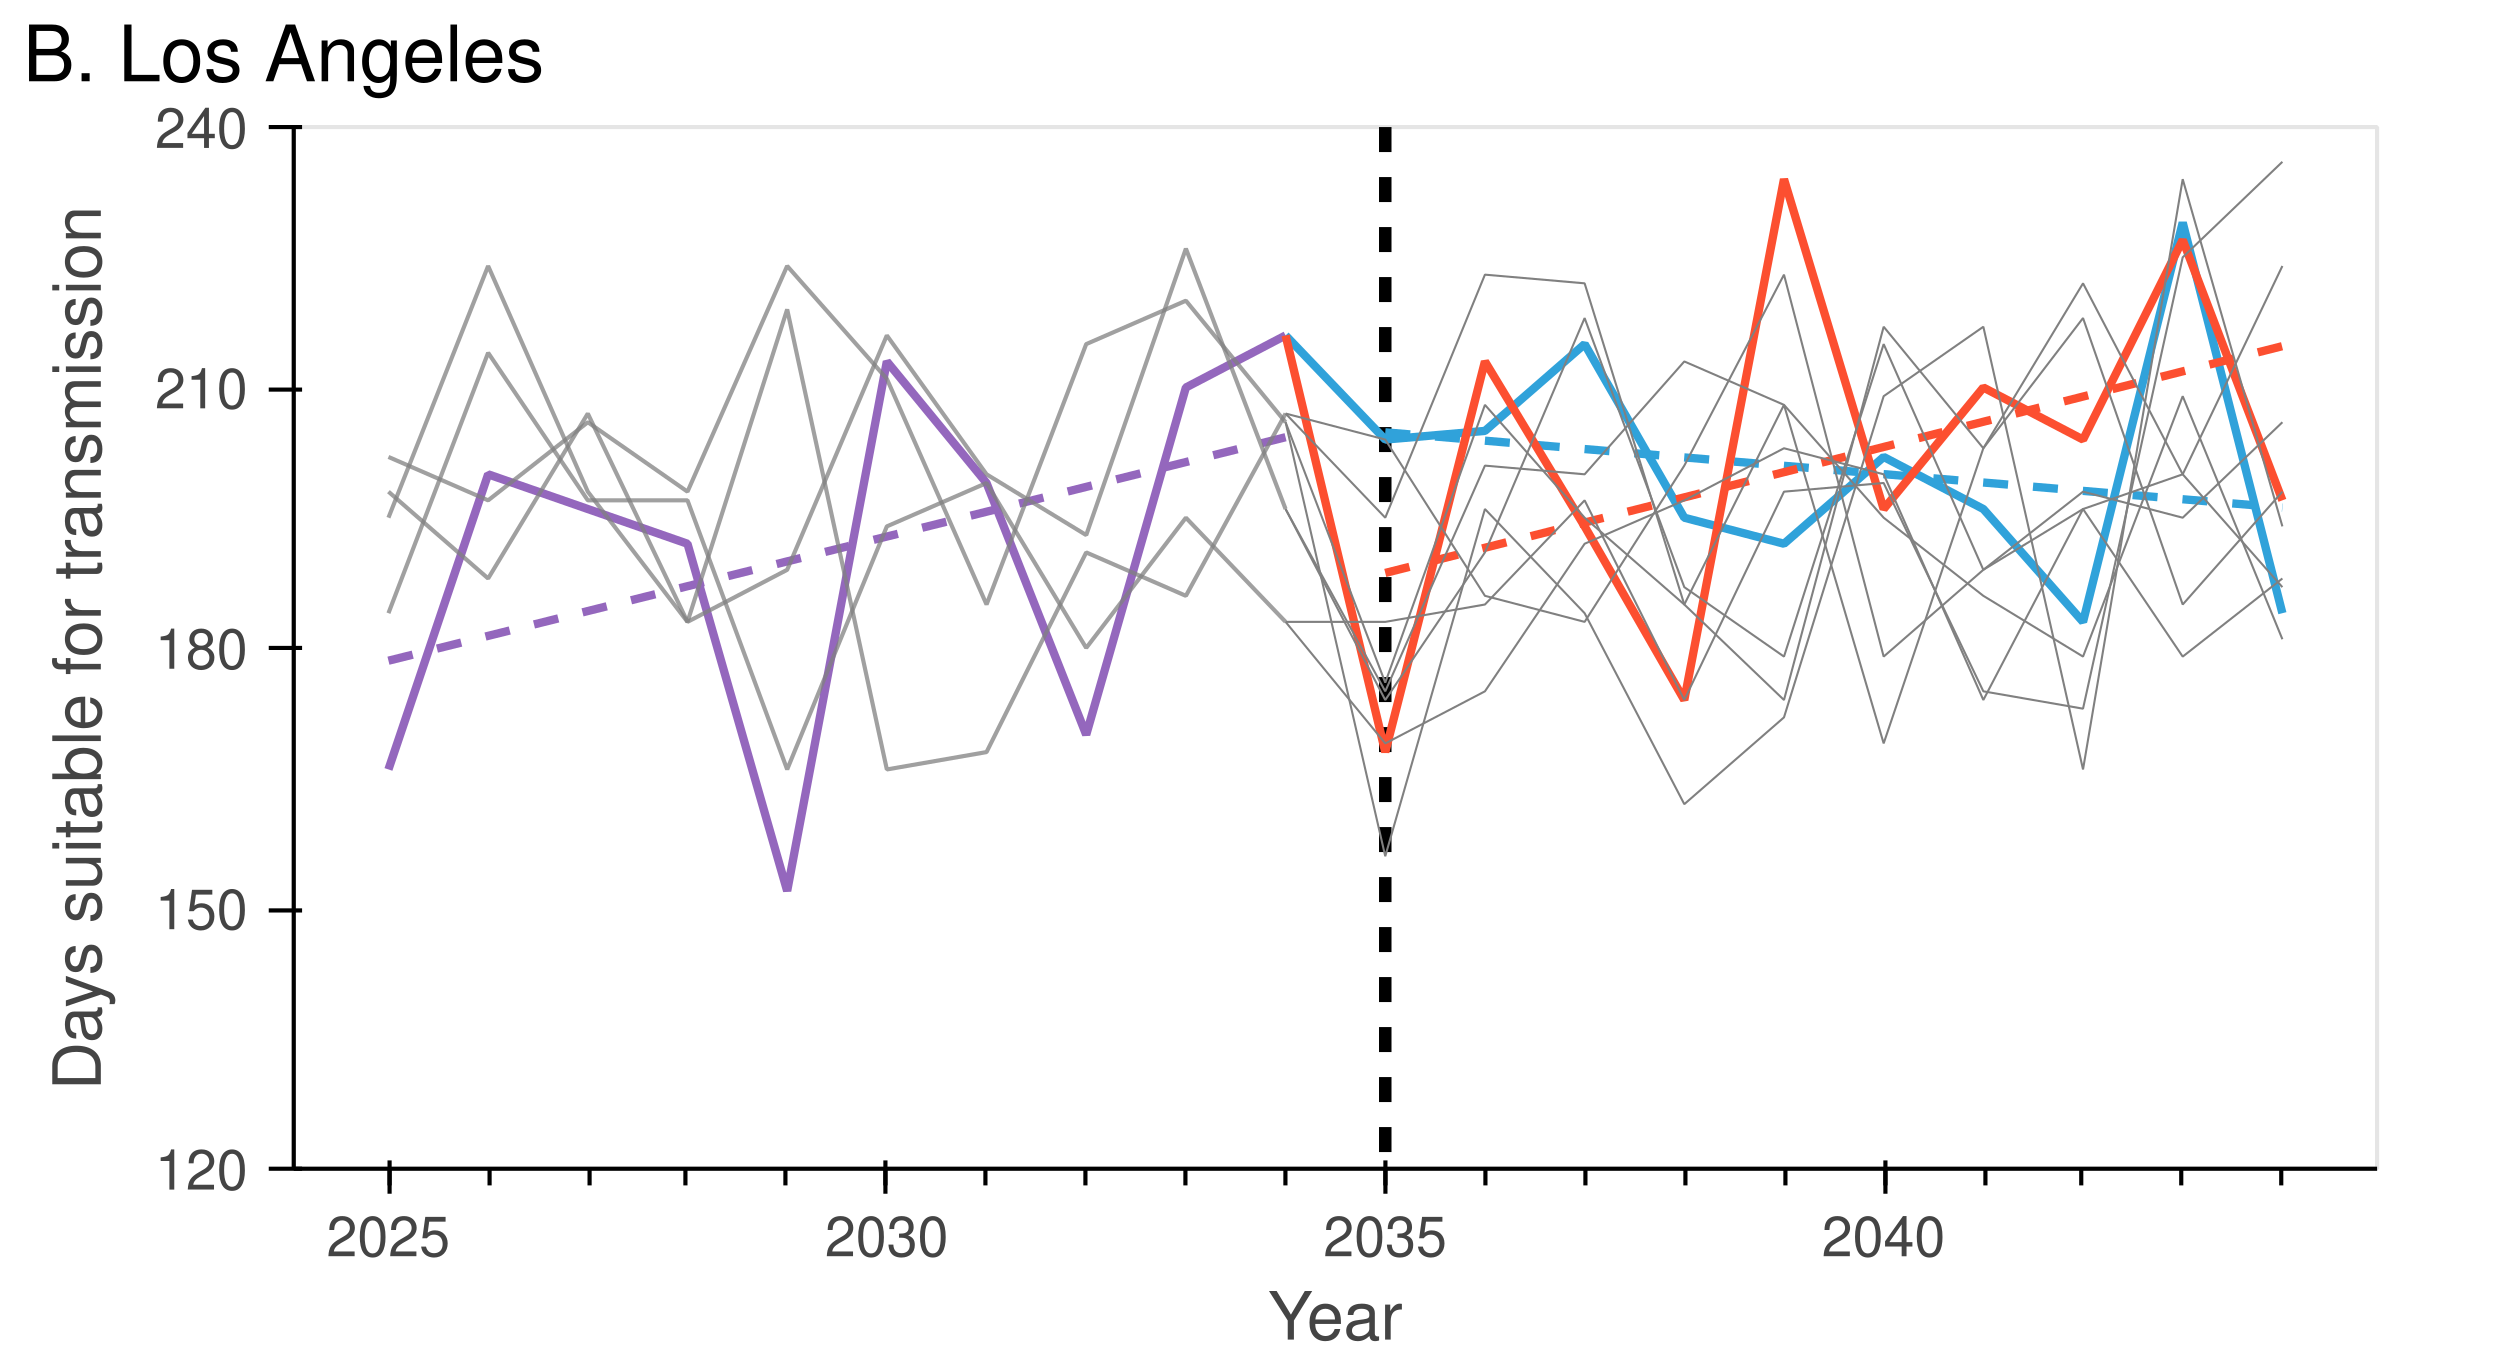
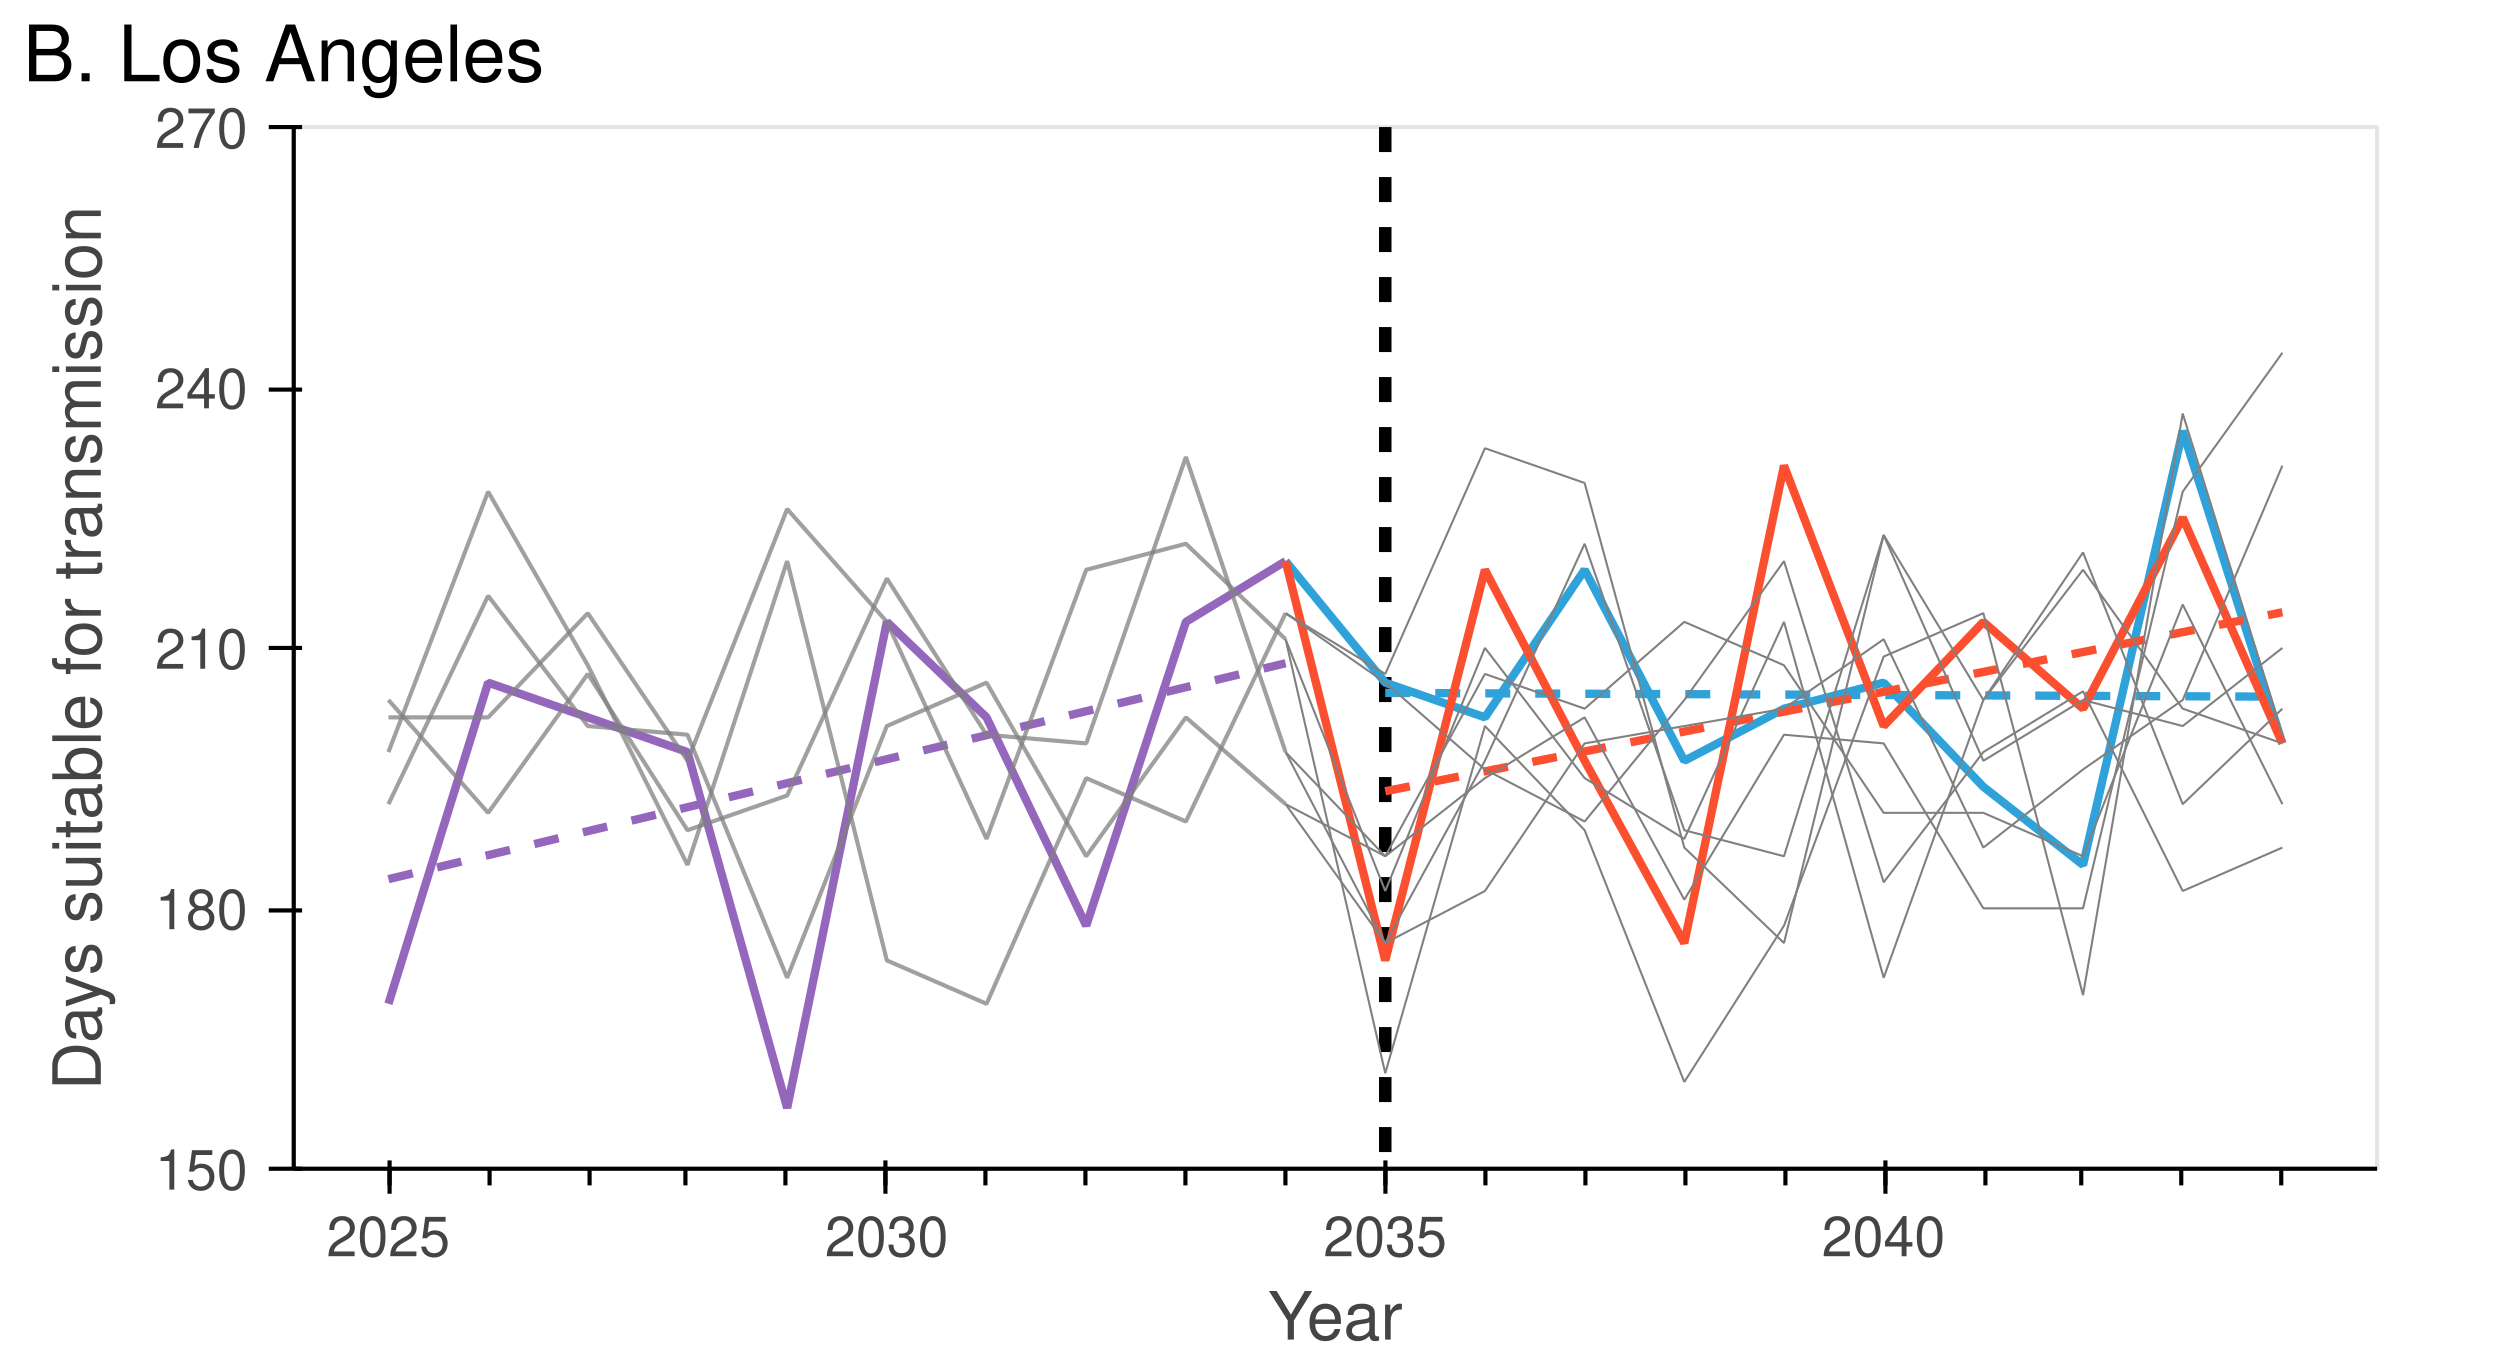
<svg xmlns="http://www.w3.org/2000/svg" version="1.1" width="600" height="329">
  <defs>
-     <clipPath id="IuzJtmaEtVXC">
+     <clipPath id="hmxNpJeAOuxR">
      <path fill="none" stroke="none" d="M 70.5 30.5 L 570.5 30.5 L 570.5 280.5 L 70.5 280.5 L 70.5 30.5 Z" />
    </clipPath>
-     <clipPath id="hfayhLcFhTrq">
+     <clipPath id="ippFHFNRCxQX">
      <path fill="none" stroke="none" d="M 70.5 30.5 L 570.5 30.5 L 570.5 280.5 L 70.5 280.5 L 70.5 30.5 Z" />
    </clipPath>
-     <clipPath id="tuStxnWHINKe">
+     <clipPath id="wHEPOpUPETwF">
      <path fill="none" stroke="none" d="M 70.5 30.5 L 570.5 30.5 L 570.5 280.5 L 70.5 280.5 L 70.5 30.5 Z" />
    </clipPath>
-     <clipPath id="QpmNACKlwhMK">
+     <clipPath id="IapDIhexvvVw">
      <path fill="none" stroke="none" d="M 70.5 30.5 L 570.5 30.5 L 570.5 280.5 L 70.5 280.5 L 70.5 30.5 Z" />
    </clipPath>
-     <clipPath id="VlozmHpPZetF">
+     <clipPath id="xZUyfIxxTlCU">
      <path fill="none" stroke="none" d="M 70.5 30.5 L 570.5 30.5 L 570.5 280.5 L 70.5 280.5 L 70.5 30.5 Z" />
    </clipPath>
-     <clipPath id="nshTTxmWAxTZ">
+     <clipPath id="EiBFUwPnumll">
      <path fill="none" stroke="none" d="M 70.5 30.5 L 570.5 30.5 L 570.5 280.5 L 70.5 280.5 L 70.5 30.5 Z" />
    </clipPath>
-     <clipPath id="mLEfbCmmxDAT">
+     <clipPath id="WoAfKBmSSpGM">
      <path fill="none" stroke="none" d="M 70.5 30.5 L 570.5 30.5 L 570.5 280.5 L 70.5 280.5 L 70.5 30.5 Z" />
    </clipPath>
-     <clipPath id="gyUmmnzxSBcd">
+     <clipPath id="aHfNFdJBNBkd">
      <path fill="none" stroke="none" d="M 70.5 30.5 L 570.5 30.5 L 570.5 280.5 L 70.5 280.5 L 70.5 30.5 Z" />
    </clipPath>
-     <clipPath id="eoqgZWcLVVDh">
+     <clipPath id="RLyyvcQJoVXZ">
      <path fill="none" stroke="none" d="M 70.5 30.5 L 570.5 30.5 L 570.5 280.5 L 70.5 280.5 L 70.5 30.5 Z" />
    </clipPath>
-     <clipPath id="KaSMZUhVZfgw">
+     <clipPath id="mIMQSiPUGTVv">
      <path fill="none" stroke="none" d="M 70.5 30.5 L 570.5 30.5 L 570.5 280.5 L 70.5 280.5 L 70.5 30.5 Z" />
    </clipPath>
-     <clipPath id="XaRCTERCxLnq">
+     <clipPath id="AQPNUfnEzWQk">
      <path fill="none" stroke="none" d="M 70.5 30.5 L 570.5 30.5 L 570.5 280.5 L 70.5 280.5 L 70.5 30.5 Z" />
    </clipPath>
-     <clipPath id="rbFZRIFggEHq">
+     <clipPath id="SJxrPZnfkutL">
      <path fill="none" stroke="none" d="M 70.5 30.5 L 570.5 30.5 L 570.5 280.5 L 70.5 280.5 L 70.5 30.5 Z" />
    </clipPath>
-     <clipPath id="JuaONEJNWWPx">
+     <clipPath id="tCkHQDKxtkFT">
      <path fill="none" stroke="none" d="M 70.5 30.5 L 570.5 30.5 L 570.5 280.5 L 70.5 280.5 L 70.5 30.5 Z" />
    </clipPath>
-     <clipPath id="qWokyIEgvuiU">
+     <clipPath id="KqrTZecDCnCM">
      <path fill="none" stroke="none" d="M 70.5 30.5 L 570.5 30.5 L 570.5 280.5 L 70.5 280.5 L 70.5 30.5 Z" />
    </clipPath>
-     <clipPath id="xkktwPpaploQ">
+     <clipPath id="auuXUhtWCUnA">
      <path fill="none" stroke="none" d="M 70.5 30.5 L 570.5 30.5 L 570.5 280.5 L 70.5 280.5 L 70.5 30.5 Z" />
    </clipPath>
-     <clipPath id="kUSSkLRlAkCc">
+     <clipPath id="ALdGbkDHmmQM">
      <path fill="none" stroke="none" d="M 70.5 30.5 L 570.5 30.5 L 570.5 280.5 L 70.5 280.5 L 70.5 30.5 Z" />
    </clipPath>
-     <clipPath id="sKxMuzOPEcCD">
+     <clipPath id="UsukygQGiEDT">
      <path fill="none" stroke="none" d="M 70.5 30.5 L 570.5 30.5 L 570.5 280.5 L 70.5 280.5 L 70.5 30.5 Z" />
    </clipPath>
-     <clipPath id="TrDQvkHfLHgM">
+     <clipPath id="ROJdIqDFcCpm">
      <path fill="none" stroke="none" d="M 70.5 30.5 L 570.5 30.5 L 570.5 280.5 L 70.5 280.5 L 70.5 30.5 Z" />
    </clipPath>
-     <clipPath id="nAPdQlXSsTdi">
+     <clipPath id="fqanagwHZvMb">
      <path fill="none" stroke="none" d="M 70.5 30.5 L 570.5 30.5 L 570.5 280.5 L 70.5 280.5 L 70.5 30.5 Z" />
    </clipPath>
-     <clipPath id="rTkRFyAVBXQB">
+     <clipPath id="ppaqQWpqtCIL">
      <path fill="none" stroke="none" d="M 70.5 30.5 L 570.5 30.5 L 570.5 280.5 L 70.5 280.5 L 70.5 30.5 Z" />
    </clipPath>
-     <clipPath id="qnnzswINPFIP">
+     <clipPath id="xJTRXyethOzb">
      <path fill="none" stroke="none" d="M 70.5 30.5 L 570.5 30.5 L 570.5 280.5 L 70.5 280.5 L 70.5 30.5 Z" />
    </clipPath>
-     <clipPath id="ZTlWgbGeTUZu">
+     <clipPath id="wCwmUefyNyAX">
      <path fill="none" stroke="none" d="M 70.5 30.5 L 570.5 30.5 L 570.5 280.5 L 70.5 280.5 L 70.5 30.5 Z" />
    </clipPath>
-     <clipPath id="GHDqmDGabhTI">
+     <clipPath id="mHEDTmzdSzPq">
      <path fill="none" stroke="none" d="M 70.5 30.5 L 570.5 30.5 L 570.5 280.5 L 70.5 280.5 L 70.5 30.5 Z" />
    </clipPath>
  </defs>
  <path fill="none" stroke="#e5e5e5" paint-order="fill" d="M 70.5 30.5 L 570.5 30.5 L 570.5 280.5 L 70.5 280.5 L 70.5 30.5 Z" stroke-linejoin="bevel" stroke-miterlimit="10" />
-   <path fill="none" stroke="black" paint-order="fill" d="M 332.462 30.5 L 332.462 280.5" stroke-linejoin="bevel" stroke-miterlimit="10" stroke-width="3" stroke-dasharray="6" clip-path="url(#tuStxnWHINKe)" />
-   <path fill="none" stroke="#9467bd" paint-order="fill" d="M 93.227 184.667 L 117.151 113.833 L 141.074 122.167 L 164.998 130.5 L 188.921 213.833 L 212.844 86.75 L 236.768 115.917 L 260.691 176.333 L 284.615 93 L 308.538 80.5" stroke-linejoin="bevel" stroke-miterlimit="10" stroke-width="2" clip-path="url(#QpmNACKlwhMK)" />
-   <path fill="none" stroke="#9467bd" paint-order="fill" d="M 93.227 158.568 L 117.151 152.609 L 141.074 146.649 L 164.998 140.689 L 188.921 134.73 L 212.844 128.77 L 236.768 122.811 L 260.691 116.851 L 284.615 110.891 L 308.538 104.932" stroke-linejoin="bevel" stroke-miterlimit="10" stroke-width="2" stroke-dasharray="6" clip-path="url(#VlozmHpPZetF)" />
-   <path fill="none" stroke="#30a2da" paint-order="fill" d="M 308.538 80.5 L 332.462 105.5 L 356.385 103.417 L 380.309 82.583 L 404.232 124.25 L 428.156 130.5 L 452.079 109.667 L 476.002 122.167 L 499.926 149.25 L 523.849 53.417 L 547.773 147.167" stroke-linejoin="bevel" stroke-miterlimit="10" stroke-width="2" clip-path="url(#nshTTxmWAxTZ)" />
-   <path fill="none" stroke="#30a2da" paint-order="fill" d="M 332.462 103.758 L 356.385 105.765 L 380.309 107.773 L 404.232 109.78 L 428.156 111.788 L 452.079 113.795 L 476.002 115.803 L 499.926 117.811 L 523.849 119.818 L 547.773 121.826" stroke-linejoin="bevel" stroke-miterlimit="10" stroke-width="2" stroke-dasharray="6" clip-path="url(#mLEfbCmmxDAT)" />
-   <path fill="none" stroke="#fc4f30" paint-order="fill" d="M 308.538 80.5 L 332.462 180.5 L 356.385 86.75 L 380.309 126.333 L 404.232 168 L 428.156 43 L 452.079 122.167 L 476.002 93 L 499.926 105.5 L 523.849 57.583 L 547.773 120.083" stroke-linejoin="bevel" stroke-miterlimit="10" stroke-width="2" clip-path="url(#gyUmmnzxSBcd)" />
-   <path fill="none" stroke="#fc4f30" paint-order="fill" d="M 332.462 137.508 L 356.385 131.46 L 380.309 125.412 L 404.232 119.364 L 428.156 113.316 L 452.079 107.268 L 476.002 101.22 L 499.926 95.172 L 523.849 89.124 L 547.773 83.076" stroke-linejoin="bevel" stroke-miterlimit="10" stroke-width="2" stroke-dasharray="6" clip-path="url(#eoqgZWcLVVDh)" />
-   <path fill="none" stroke="rgb(128,128,128)" paint-order="fill" d="M 93.227 109.667 L 117.151 120.083 L 141.074 101.333 L 164.998 118 L 188.921 63.833 L 212.844 90.917 L 236.768 145.083 L 260.691 82.583 L 284.615 72.167 L 308.538 101.333" stroke-opacity="0.749" stroke-linejoin="bevel" stroke-miterlimit="10" clip-path="url(#KaSMZUhVZfgw)" />
-   <path fill="none" stroke="grey" paint-order="fill" d="M 308.538 101.333 L 332.462 163.833 L 356.385 97.167 L 380.309 124.25 L 404.232 145.083 L 428.156 97.167 L 452.079 178.417 L 476.002 107.583 L 499.926 68 L 523.849 113.833 L 547.773 140.917" stroke-linejoin="bevel" stroke-miterlimit="10" stroke-width="0.5" clip-path="url(#XaRCTERCxLnq)" />
-   <path fill="none" stroke="grey" paint-order="fill" d="M 308.538 101.333 L 332.462 205.5 L 356.385 122.167 L 380.309 147.167 L 404.232 193 L 428.156 172.167 L 452.079 95.083 L 476.002 78.417 L 499.926 184.667 L 523.849 43 L 547.773 126.333" stroke-linejoin="bevel" stroke-miterlimit="10" stroke-width="0.5" clip-path="url(#rbFZRIFggEHq)" />
-   <path fill="none" stroke="rgb(128,128,128)" paint-order="fill" d="M 93.227 118 L 117.151 138.833 L 141.074 99.25 L 164.998 149.25 L 188.921 136.75 L 212.844 80.5 L 236.768 113.833 L 260.691 128.417 L 284.615 59.667 L 308.538 122.167" stroke-opacity="0.749" stroke-linejoin="bevel" stroke-miterlimit="10" clip-path="url(#JuaONEJNWWPx)" />
-   <path fill="none" stroke="grey" paint-order="fill" d="M 308.538 122.167 L 332.462 165.917 L 356.385 111.75 L 380.309 113.833 L 404.232 86.75 L 428.156 97.167 L 452.079 124.25 L 476.002 143 L 499.926 157.583 L 523.849 95.083 L 547.773 153.417" stroke-linejoin="bevel" stroke-miterlimit="10" stroke-width="0.5" clip-path="url(#qWokyIEgvuiU)" />
-   <path fill="none" stroke="grey" paint-order="fill" d="M 308.538 122.167 L 332.462 168 L 356.385 132.583 L 380.309 76.333 L 404.232 140.917 L 428.156 157.583 L 452.079 82.583 L 476.002 136.75 L 499.926 118 L 523.849 124.25 L 547.773 101.333" stroke-linejoin="bevel" stroke-miterlimit="10" stroke-width="0.5" clip-path="url(#xkktwPpaploQ)" />
-   <path fill="none" stroke="rgb(128,128,128)" paint-order="fill" d="M 93.227 124.25 L 117.151 63.833 L 141.074 118 L 164.998 149.25 L 188.921 74.25 L 212.844 184.667 L 236.768 180.5 L 260.691 132.583 L 284.615 143 L 308.538 99.25" stroke-opacity="0.749" stroke-linejoin="bevel" stroke-miterlimit="10" clip-path="url(#kUSSkLRlAkCc)" />
-   <path fill="none" stroke="grey" paint-order="fill" d="M 308.538 99.25 L 332.462 124.25 L 356.385 65.917 L 380.309 68 L 404.232 145.083 L 428.156 168 L 452.079 78.417 L 476.002 107.583 L 499.926 76.333 L 523.849 145.083 L 547.773 118" stroke-linejoin="bevel" stroke-miterlimit="10" stroke-width="0.5" clip-path="url(#sKxMuzOPEcCD)" />
-   <path fill="none" stroke="grey" paint-order="fill" d="M 308.538 99.25 L 332.462 105.5 L 356.385 143 L 380.309 149.25 L 404.232 111.75 L 428.156 65.917 L 452.079 157.583 L 476.002 136.75 L 499.926 122.167 L 523.849 157.583 L 547.773 138.833" stroke-linejoin="bevel" stroke-miterlimit="10" stroke-width="0.5" clip-path="url(#TrDQvkHfLHgM)" />
-   <path fill="none" stroke="rgb(128,128,128)" paint-order="fill" d="M 93.227 147.167 L 117.151 84.667 L 141.074 120.083 L 164.998 120.083 L 188.921 184.667 L 212.844 126.333 L 236.768 115.917 L 260.691 155.5 L 284.615 124.25 L 308.538 149.25" stroke-opacity="0.749" stroke-linejoin="bevel" stroke-miterlimit="10" clip-path="url(#nAPdQlXSsTdi)" />
-   <path fill="none" stroke="grey" paint-order="fill" d="M 308.538 149.25 L 332.462 149.25 L 356.385 145.083 L 380.309 120.083 L 404.232 168 L 428.156 118 L 452.079 115.917 L 476.002 165.917 L 499.926 170.083 L 523.849 61.75 L 547.773 38.833" stroke-linejoin="bevel" stroke-miterlimit="10" stroke-width="0.5" clip-path="url(#rTkRFyAVBXQB)" />
-   <path fill="none" stroke="grey" paint-order="fill" d="M 308.538 149.25 L 332.462 178.417 L 356.385 165.917 L 380.309 130.5 L 404.232 120.083 L 428.156 107.583 L 452.079 113.833 L 476.002 168 L 499.926 122.167 L 523.849 113.833 L 547.773 63.833" stroke-linejoin="bevel" stroke-miterlimit="10" stroke-width="0.5" clip-path="url(#qnnzswINPFIP)" />
+   <path fill="none" stroke="black" paint-order="fill" d="M 332.462 30.5 L 332.462 280.5" stroke-linejoin="bevel" stroke-miterlimit="10" stroke-width="3" stroke-dasharray="6" clip-path="url(#wHEPOpUPETwF)" />
+   <path fill="none" stroke="#9467bd" paint-order="fill" d="M 93.227 240.917 L 117.151 163.833 L 141.074 172.167 L 164.998 180.5 L 188.921 265.917 L 212.844 149.25 L 236.768 172.167 L 260.691 222.167 L 284.615 149.25 L 308.538 134.667" stroke-linejoin="bevel" stroke-miterlimit="10" stroke-width="2" clip-path="url(#IapDIhexvvVw)" />
+   <path fill="none" stroke="#9467bd" paint-order="fill" d="M 93.227 210.992 L 117.151 205.235 L 141.074 199.477 L 164.998 193.72 L 188.921 187.962 L 212.844 182.205 L 236.768 176.447 L 260.691 170.689 L 284.615 164.932 L 308.538 159.174" stroke-linejoin="bevel" stroke-miterlimit="10" stroke-width="2" stroke-dasharray="6" clip-path="url(#xZUyfIxxTlCU)" />
+   <path fill="none" stroke="#30a2da" paint-order="fill" d="M 308.538 134.667 L 332.462 163.833 L 356.385 172.167 L 380.309 136.75 L 404.232 182.583 L 428.156 170.083 L 452.079 163.833 L 476.002 188.833 L 499.926 207.583 L 523.849 103.417 L 547.773 178.417" stroke-linejoin="bevel" stroke-miterlimit="10" stroke-width="2" clip-path="url(#EiBFUwPnumll)" />
+   <path fill="none" stroke="#30a2da" paint-order="fill" d="M 332.462 166.295 L 356.385 166.396 L 380.309 166.497 L 404.232 166.598 L 428.156 166.699 L 452.079 166.801 L 476.002 166.902 L 499.926 167.003 L 523.849 167.104 L 547.773 167.205" stroke-linejoin="bevel" stroke-miterlimit="10" stroke-width="2" stroke-dasharray="6" clip-path="url(#WoAfKBmSSpGM)" />
+   <path fill="none" stroke="#fc4f30" paint-order="fill" d="M 308.538 134.667 L 332.462 230.5 L 356.385 136.75 L 380.309 182.583 L 404.232 226.333 L 428.156 111.75 L 452.079 174.25 L 476.002 149.25 L 499.926 170.083 L 523.849 124.25 L 547.773 178.417" stroke-linejoin="bevel" stroke-miterlimit="10" stroke-width="2" clip-path="url(#aHfNFdJBNBkd)" />
+   <path fill="none" stroke="#fc4f30" paint-order="fill" d="M 332.462 189.894 L 356.385 185.121 L 380.309 180.348 L 404.232 175.576 L 428.156 170.803 L 452.079 166.03 L 476.002 161.258 L 499.926 156.485 L 523.849 151.712 L 547.773 146.939" stroke-linejoin="bevel" stroke-miterlimit="10" stroke-width="2" stroke-dasharray="6" clip-path="url(#RLyyvcQJoVXZ)" />
+   <path fill="none" stroke="rgb(128,128,128)" paint-order="fill" d="M 93.227 172.167 L 117.151 172.167 L 141.074 147.167 L 164.998 182.583 L 188.921 122.167 L 212.844 149.25 L 236.768 201.333 L 260.691 136.75 L 284.615 130.5 L 308.538 153.417" stroke-opacity="0.749" stroke-linejoin="bevel" stroke-miterlimit="10" clip-path="url(#mIMQSiPUGTVv)" />
+   <path fill="none" stroke="grey" paint-order="fill" d="M 308.538 153.417 L 332.462 213.833 L 356.385 155.5 L 380.309 186.75 L 404.232 201.333 L 428.156 149.25 L 452.079 234.667 L 476.002 168 L 499.926 136.75 L 523.849 170.083 L 547.773 178.417" stroke-linejoin="bevel" stroke-miterlimit="10" stroke-width="0.5" clip-path="url(#AQPNUfnEzWQk)" />
+   <path fill="none" stroke="grey" paint-order="fill" d="M 308.538 153.417 L 332.462 257.583 L 356.385 174.25 L 380.309 199.25 L 404.232 259.667 L 428.156 222.167 L 452.079 157.583 L 476.002 147.167 L 499.926 238.833 L 523.849 99.25 L 547.773 176.333" stroke-linejoin="bevel" stroke-miterlimit="10" stroke-width="0.5" clip-path="url(#SJxrPZnfkutL)" />
+   <path fill="none" stroke="rgb(128,128,128)" paint-order="fill" d="M 93.227 168 L 117.151 195.083 L 141.074 161.75 L 164.998 199.25 L 188.921 190.917 L 212.844 138.833 L 236.768 176.333 L 260.691 178.417 L 284.615 109.667 L 308.538 180.5" stroke-opacity="0.749" stroke-linejoin="bevel" stroke-miterlimit="10" clip-path="url(#tCkHQDKxtkFT)" />
+   <path fill="none" stroke="grey" paint-order="fill" d="M 308.538 180.5 L 332.462 205.5 L 356.385 161.75 L 380.309 170.083 L 404.232 149.25 L 428.156 159.667 L 452.079 195.083 L 476.002 195.083 L 499.926 205.5 L 523.849 145.083 L 547.773 193" stroke-linejoin="bevel" stroke-miterlimit="10" stroke-width="0.5" clip-path="url(#KqrTZecDCnCM)" />
+   <path fill="none" stroke="grey" paint-order="fill" d="M 308.538 180.5 L 332.462 226.333 L 356.385 182.583 L 380.309 130.5 L 404.232 199.25 L 428.156 205.5 L 452.079 128.417 L 476.002 182.583 L 499.926 168 L 523.849 174.25 L 547.773 155.5" stroke-linejoin="bevel" stroke-miterlimit="10" stroke-width="0.5" clip-path="url(#auuXUhtWCUnA)" />
+   <path fill="none" stroke="rgb(128,128,128)" paint-order="fill" d="M 93.227 180.5 L 117.151 118 L 141.074 159.667 L 164.998 207.583 L 188.921 134.667 L 212.844 230.5 L 236.768 240.917 L 260.691 186.75 L 284.615 197.167 L 308.538 147.167" stroke-opacity="0.749" stroke-linejoin="bevel" stroke-miterlimit="10" clip-path="url(#ALdGbkDHmmQM)" />
+   <path fill="none" stroke="grey" paint-order="fill" d="M 308.538 147.167 L 332.462 161.75 L 356.385 107.583 L 380.309 115.917 L 404.232 203.417 L 428.156 226.333 L 452.079 128.417 L 476.002 168 L 499.926 132.583 L 523.849 193 L 547.773 170.083" stroke-linejoin="bevel" stroke-miterlimit="10" stroke-width="0.5" clip-path="url(#UsukygQGiEDT)" />
+   <path fill="none" stroke="grey" paint-order="fill" d="M 308.538 147.167 L 332.462 163.833 L 356.385 184.667 L 380.309 197.167 L 404.232 168 L 428.156 134.667 L 452.079 211.75 L 476.002 180.5 L 499.926 165.917 L 523.849 213.833 L 547.773 203.417" stroke-linejoin="bevel" stroke-miterlimit="10" stroke-width="0.5" clip-path="url(#ROJdIqDFcCpm)" />
+   <path fill="none" stroke="rgb(128,128,128)" paint-order="fill" d="M 93.227 193 L 117.151 143 L 141.074 174.25 L 164.998 176.333 L 188.921 234.667 L 212.844 174.25 L 236.768 163.833 L 260.691 205.5 L 284.615 172.167 L 308.538 193" stroke-opacity="0.749" stroke-linejoin="bevel" stroke-miterlimit="10" clip-path="url(#fqanagwHZvMb)" />
+   <path fill="none" stroke="grey" paint-order="fill" d="M 308.538 193 L 332.462 205.5 L 356.385 186.75 L 380.309 172.167 L 404.232 215.917 L 428.156 176.333 L 452.079 178.417 L 476.002 218 L 499.926 218 L 523.849 118 L 547.773 84.667" stroke-linejoin="bevel" stroke-miterlimit="10" stroke-width="0.5" clip-path="url(#ppaqQWpqtCIL)" />
+   <path fill="none" stroke="grey" paint-order="fill" d="M 308.538 193 L 332.462 226.333 L 356.385 213.833 L 380.309 178.417 L 404.232 174.25 L 428.156 170.083 L 452.079 153.417 L 476.002 203.417 L 499.926 184.667 L 523.849 168 L 547.773 111.75" stroke-linejoin="bevel" stroke-miterlimit="10" stroke-width="0.5" clip-path="url(#xJTRXyethOzb)" />
  <path fill="none" stroke="black" paint-order="fill" d="M 70.5 280.5 L 570.5 280.5" stroke-linejoin="bevel" stroke-miterlimit="10" />
  <path fill="none" stroke="black" paint-order="fill" d="M 93.5 286.5 L 93.5 278.5 M 212.5 286.5 L 212.5 278.5 M 332.5 286.5 L 332.5 278.5 M 452.5 286.5 L 452.5 278.5" stroke-linejoin="bevel" stroke-miterlimit="10" />
  <path fill="none" stroke="black" paint-order="fill" d="M 93.5 284.5 L 93.5 280.5 M 117.5 284.5 L 117.5 280.5 M 141.5 284.5 L 141.5 280.5 M 164.5 284.5 L 164.5 280.5 M 188.5 284.5 L 188.5 280.5 M 212.5 284.5 L 212.5 280.5 M 236.5 284.5 L 236.5 280.5 M 260.5 284.5 L 260.5 280.5 M 284.5 284.5 L 284.5 280.5 M 308.5 284.5 L 308.5 280.5 M 332.5 284.5 L 332.5 280.5 M 356.5 284.5 L 356.5 280.5 M 380.5 284.5 L 380.5 280.5 M 404.5 284.5 L 404.5 280.5 M 428.5 284.5 L 428.5 280.5 M 452.5 284.5 L 452.5 280.5 M 476.5 284.5 L 476.5 280.5 M 499.5 284.5 L 499.5 280.5 M 523.5 284.5 L 523.5 280.5 M 547.5 284.5 L 547.5 280.5" stroke-linejoin="bevel" stroke-miterlimit="10" />
  <text fill="#444444" stroke="none" font-family="helvetica" font-size="10pt" font-style="normal" font-weight="normal" text-decoration="normal" x="77.861" y="301" text-anchor="start" dominant-baseline="alphabetic" transform="matrix(1, 0, 0, 1, 0.5, 0.5)">2025</text>
  <text fill="none" stroke="rgb(0,0,0)" font-family="helvetica" font-size="10pt" font-style="normal" font-weight="normal" text-decoration="normal" x="77.861" y="301" text-anchor="start" dominant-baseline="alphabetic" transform="matrix(1, 0, 0, 1, 0.5, 0.5)" stroke-opacity="0" stroke-linejoin="bevel" stroke-miterlimit="10">2025</text>
  <text fill="#444444" stroke="none" font-family="helvetica" font-size="10pt" font-style="normal" font-weight="normal" text-decoration="normal" x="197.478" y="301" text-anchor="start" dominant-baseline="alphabetic" transform="matrix(1, 0, 0, 1, 0.5, 0.5)">2030</text>
  <text fill="none" stroke="rgb(0,0,0)" font-family="helvetica" font-size="10pt" font-style="normal" font-weight="normal" text-decoration="normal" x="197.478" y="301" text-anchor="start" dominant-baseline="alphabetic" transform="matrix(1, 0, 0, 1, 0.5, 0.5)" stroke-opacity="0" stroke-linejoin="bevel" stroke-miterlimit="10">2030</text>
  <text fill="#444444" stroke="none" font-family="helvetica" font-size="10pt" font-style="normal" font-weight="normal" text-decoration="normal" x="317.095" y="301" text-anchor="start" dominant-baseline="alphabetic" transform="matrix(1, 0, 0, 1, 0.5, 0.5)">2035</text>
  <text fill="none" stroke="rgb(0,0,0)" font-family="helvetica" font-size="10pt" font-style="normal" font-weight="normal" text-decoration="normal" x="317.095" y="301" text-anchor="start" dominant-baseline="alphabetic" transform="matrix(1, 0, 0, 1, 0.5, 0.5)" stroke-opacity="0" stroke-linejoin="bevel" stroke-miterlimit="10">2035</text>
  <text fill="#444444" stroke="none" font-family="helvetica" font-size="10pt" font-style="normal" font-weight="normal" text-decoration="normal" x="436.712" y="301" text-anchor="start" dominant-baseline="alphabetic" transform="matrix(1, 0, 0, 1, 0.5, 0.5)">2040</text>
  <text fill="none" stroke="rgb(0,0,0)" font-family="helvetica" font-size="10pt" font-style="normal" font-weight="normal" text-decoration="normal" x="436.712" y="301" text-anchor="start" dominant-baseline="alphabetic" transform="matrix(1, 0, 0, 1, 0.5, 0.5)" stroke-opacity="0" stroke-linejoin="bevel" stroke-miterlimit="10">2040</text>
  <text fill="#444444" stroke="none" font-family="helvetica" font-size="12pt" font-style="normal" font-weight="normal" text-decoration="normal" x="303.85" y="321" text-anchor="start" dominant-baseline="alphabetic" transform="matrix(1, 0, 0, 1, 0.5, 0.5)">Year</text>
  <text fill="none" stroke="rgb(0,0,0)" font-family="helvetica" font-size="12pt" font-style="normal" font-weight="normal" text-decoration="normal" x="303.85" y="321" text-anchor="start" dominant-baseline="alphabetic" transform="matrix(1, 0, 0, 1, 0.5, 0.5)" stroke-opacity="0" stroke-linejoin="bevel" stroke-miterlimit="10">Year</text>
  <path fill="none" stroke="black" paint-order="fill" d="M 70.5 280.5 L 70.5 30.5" stroke-linejoin="bevel" stroke-miterlimit="10" />
  <path fill="none" stroke="black" paint-order="fill" d="M 64.5 280.5 L 72.5 280.5 M 64.5 218.5 L 72.5 218.5 M 64.5 155.5 L 72.5 155.5 M 64.5 93.5 L 72.5 93.5 M 64.5 30.5 L 72.5 30.5" stroke-linejoin="bevel" stroke-miterlimit="10" />
  <path fill="none" stroke="black" paint-order="fill" d="" stroke-linejoin="bevel" stroke-miterlimit="10" />
-   <text fill="#444444" stroke="none" font-family="helvetica" font-size="10pt" font-style="normal" font-weight="normal" text-decoration="normal" x="36.7" y="285" text-anchor="start" dominant-baseline="alphabetic" transform="matrix(1, 0, 0, 1, 0.5, 0.5)">120</text>
-   <text fill="none" stroke="rgb(0,0,0)" font-family="helvetica" font-size="10pt" font-style="normal" font-weight="normal" text-decoration="normal" x="36.7" y="285" text-anchor="start" dominant-baseline="alphabetic" transform="matrix(1, 0, 0, 1, 0.5, 0.5)" stroke-opacity="0" stroke-linejoin="bevel" stroke-miterlimit="10">120</text>
-   <text fill="#444444" stroke="none" font-family="helvetica" font-size="10pt" font-style="normal" font-weight="normal" text-decoration="normal" x="36.7" y="222.5" text-anchor="start" dominant-baseline="alphabetic" transform="matrix(1, 0, 0, 1, 0.5, 0.5)">150</text>
-   <text fill="none" stroke="rgb(0,0,0)" font-family="helvetica" font-size="10pt" font-style="normal" font-weight="normal" text-decoration="normal" x="36.7" y="222.5" text-anchor="start" dominant-baseline="alphabetic" transform="matrix(1, 0, 0, 1, 0.5, 0.5)" stroke-opacity="0" stroke-linejoin="bevel" stroke-miterlimit="10">150</text>
-   <text fill="#444444" stroke="none" font-family="helvetica" font-size="10pt" font-style="normal" font-weight="normal" text-decoration="normal" x="36.7" y="160" text-anchor="start" dominant-baseline="alphabetic" transform="matrix(1, 0, 0, 1, 0.5, 0.5)">180</text>
-   <text fill="none" stroke="rgb(0,0,0)" font-family="helvetica" font-size="10pt" font-style="normal" font-weight="normal" text-decoration="normal" x="36.7" y="160" text-anchor="start" dominant-baseline="alphabetic" transform="matrix(1, 0, 0, 1, 0.5, 0.5)" stroke-opacity="0" stroke-linejoin="bevel" stroke-miterlimit="10">180</text>
-   <text fill="#444444" stroke="none" font-family="helvetica" font-size="10pt" font-style="normal" font-weight="normal" text-decoration="normal" x="36.7" y="97.5" text-anchor="start" dominant-baseline="alphabetic" transform="matrix(1, 0, 0, 1, 0.5, 0.5)">210</text>
-   <text fill="none" stroke="rgb(0,0,0)" font-family="helvetica" font-size="10pt" font-style="normal" font-weight="normal" text-decoration="normal" x="36.7" y="97.5" text-anchor="start" dominant-baseline="alphabetic" transform="matrix(1, 0, 0, 1, 0.5, 0.5)" stroke-opacity="0" stroke-linejoin="bevel" stroke-miterlimit="10">210</text>
-   <text fill="#444444" stroke="none" font-family="helvetica" font-size="10pt" font-style="normal" font-weight="normal" text-decoration="normal" x="36.7" y="35" text-anchor="start" dominant-baseline="alphabetic" transform="matrix(1, 0, 0, 1, 0.5, 0.5)">240</text>
-   <text fill="none" stroke="rgb(0,0,0)" font-family="helvetica" font-size="10pt" font-style="normal" font-weight="normal" text-decoration="normal" x="36.7" y="35" text-anchor="start" dominant-baseline="alphabetic" transform="matrix(1, 0, 0, 1, 0.5, 0.5)" stroke-opacity="0" stroke-linejoin="bevel" stroke-miterlimit="10">240</text>
+   <text fill="#444444" stroke="none" font-family="helvetica" font-size="10pt" font-style="normal" font-weight="normal" text-decoration="normal" x="36.7" y="285" text-anchor="start" dominant-baseline="alphabetic" transform="matrix(1, 0, 0, 1, 0.5, 0.5)">150</text>
+   <text fill="none" stroke="rgb(0,0,0)" font-family="helvetica" font-size="10pt" font-style="normal" font-weight="normal" text-decoration="normal" x="36.7" y="285" text-anchor="start" dominant-baseline="alphabetic" transform="matrix(1, 0, 0, 1, 0.5, 0.5)" stroke-opacity="0" stroke-linejoin="bevel" stroke-miterlimit="10">150</text>
+   <text fill="#444444" stroke="none" font-family="helvetica" font-size="10pt" font-style="normal" font-weight="normal" text-decoration="normal" x="36.7" y="222.5" text-anchor="start" dominant-baseline="alphabetic" transform="matrix(1, 0, 0, 1, 0.5, 0.5)">180</text>
+   <text fill="none" stroke="rgb(0,0,0)" font-family="helvetica" font-size="10pt" font-style="normal" font-weight="normal" text-decoration="normal" x="36.7" y="222.5" text-anchor="start" dominant-baseline="alphabetic" transform="matrix(1, 0, 0, 1, 0.5, 0.5)" stroke-opacity="0" stroke-linejoin="bevel" stroke-miterlimit="10">180</text>
+   <text fill="#444444" stroke="none" font-family="helvetica" font-size="10pt" font-style="normal" font-weight="normal" text-decoration="normal" x="36.7" y="160" text-anchor="start" dominant-baseline="alphabetic" transform="matrix(1, 0, 0, 1, 0.5, 0.5)">210</text>
+   <text fill="none" stroke="rgb(0,0,0)" font-family="helvetica" font-size="10pt" font-style="normal" font-weight="normal" text-decoration="normal" x="36.7" y="160" text-anchor="start" dominant-baseline="alphabetic" transform="matrix(1, 0, 0, 1, 0.5, 0.5)" stroke-opacity="0" stroke-linejoin="bevel" stroke-miterlimit="10">210</text>
+   <text fill="#444444" stroke="none" font-family="helvetica" font-size="10pt" font-style="normal" font-weight="normal" text-decoration="normal" x="36.7" y="97.5" text-anchor="start" dominant-baseline="alphabetic" transform="matrix(1, 0, 0, 1, 0.5, 0.5)">240</text>
+   <text fill="none" stroke="rgb(0,0,0)" font-family="helvetica" font-size="10pt" font-style="normal" font-weight="normal" text-decoration="normal" x="36.7" y="97.5" text-anchor="start" dominant-baseline="alphabetic" transform="matrix(1, 0, 0, 1, 0.5, 0.5)" stroke-opacity="0" stroke-linejoin="bevel" stroke-miterlimit="10">240</text>
+   <text fill="#444444" stroke="none" font-family="helvetica" font-size="10pt" font-style="normal" font-weight="normal" text-decoration="normal" x="36.7" y="35" text-anchor="start" dominant-baseline="alphabetic" transform="matrix(1, 0, 0, 1, 0.5, 0.5)">270</text>
+   <text fill="none" stroke="rgb(0,0,0)" font-family="helvetica" font-size="10pt" font-style="normal" font-weight="normal" text-decoration="normal" x="36.7" y="35" text-anchor="start" dominant-baseline="alphabetic" transform="matrix(1, 0, 0, 1, 0.5, 0.5)" stroke-opacity="0" stroke-linejoin="bevel" stroke-miterlimit="10">270</text>
  <text fill="#444444" stroke="none" font-family="helvetica" font-size="12pt" font-style="normal" font-weight="normal" text-decoration="normal" x="-77.442" y="150" text-anchor="start" dominant-baseline="alphabetic" transform="matrix(6.123233995736766e-17, -1, 1, 6.123233995736766e-17, -125.8, 184.2)">Days suitable for transmission</text>
  <text fill="none" stroke="rgb(0,0,0)" font-family="helvetica" font-size="12pt" font-style="normal" font-weight="normal" text-decoration="normal" x="-77.442" y="150" text-anchor="start" dominant-baseline="alphabetic" transform="matrix(6.123233995736766e-17, -1, 1, 6.123233995736766e-17, -125.8, 184.2)" stroke-opacity="0" stroke-linejoin="bevel" stroke-miterlimit="10">Days suitable for transmission</text>
  <text fill="black" stroke="none" font-family="helvetica" font-size="14pt" font-style="normal" font-weight="normal" text-decoration="normal" x="0" y="14" text-anchor="start" dominant-baseline="alphabetic" transform="matrix(1, 0, 0, 1, 5.5, 5.5)">B. Los Angeles</text>
  <text fill="none" stroke="rgb(0,0,0)" font-family="helvetica" font-size="14pt" font-style="normal" font-weight="normal" text-decoration="normal" x="0" y="14" text-anchor="start" dominant-baseline="alphabetic" transform="matrix(1, 0, 0, 1, 5.5, 5.5)" stroke-opacity="0" stroke-linejoin="bevel" stroke-miterlimit="10">B. Los Angeles</text>
</svg>
